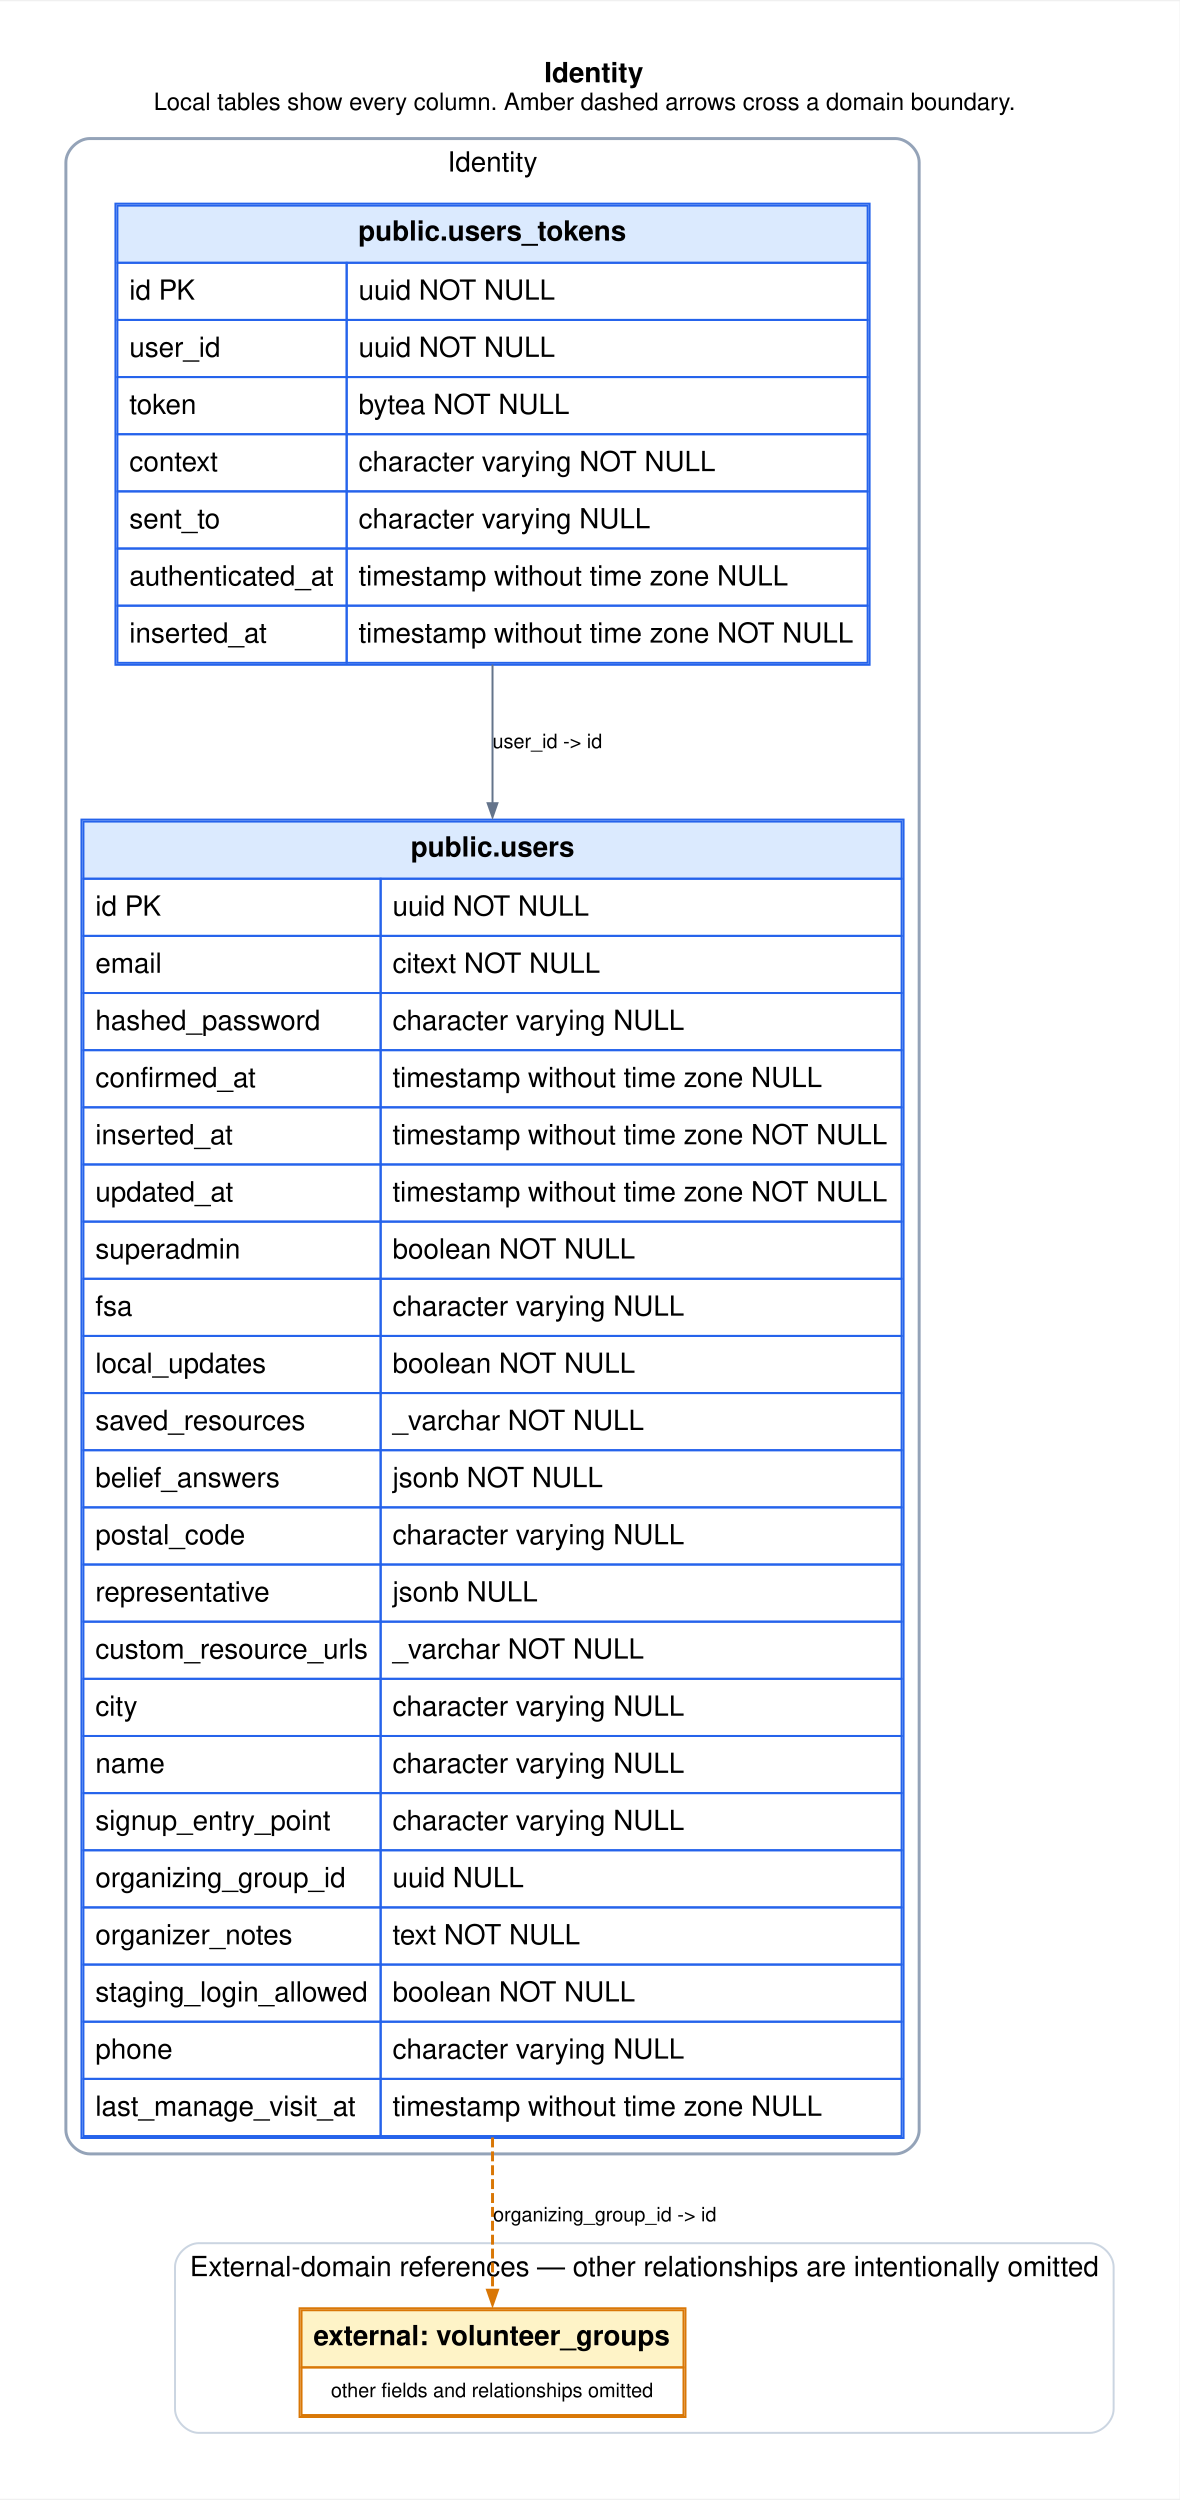
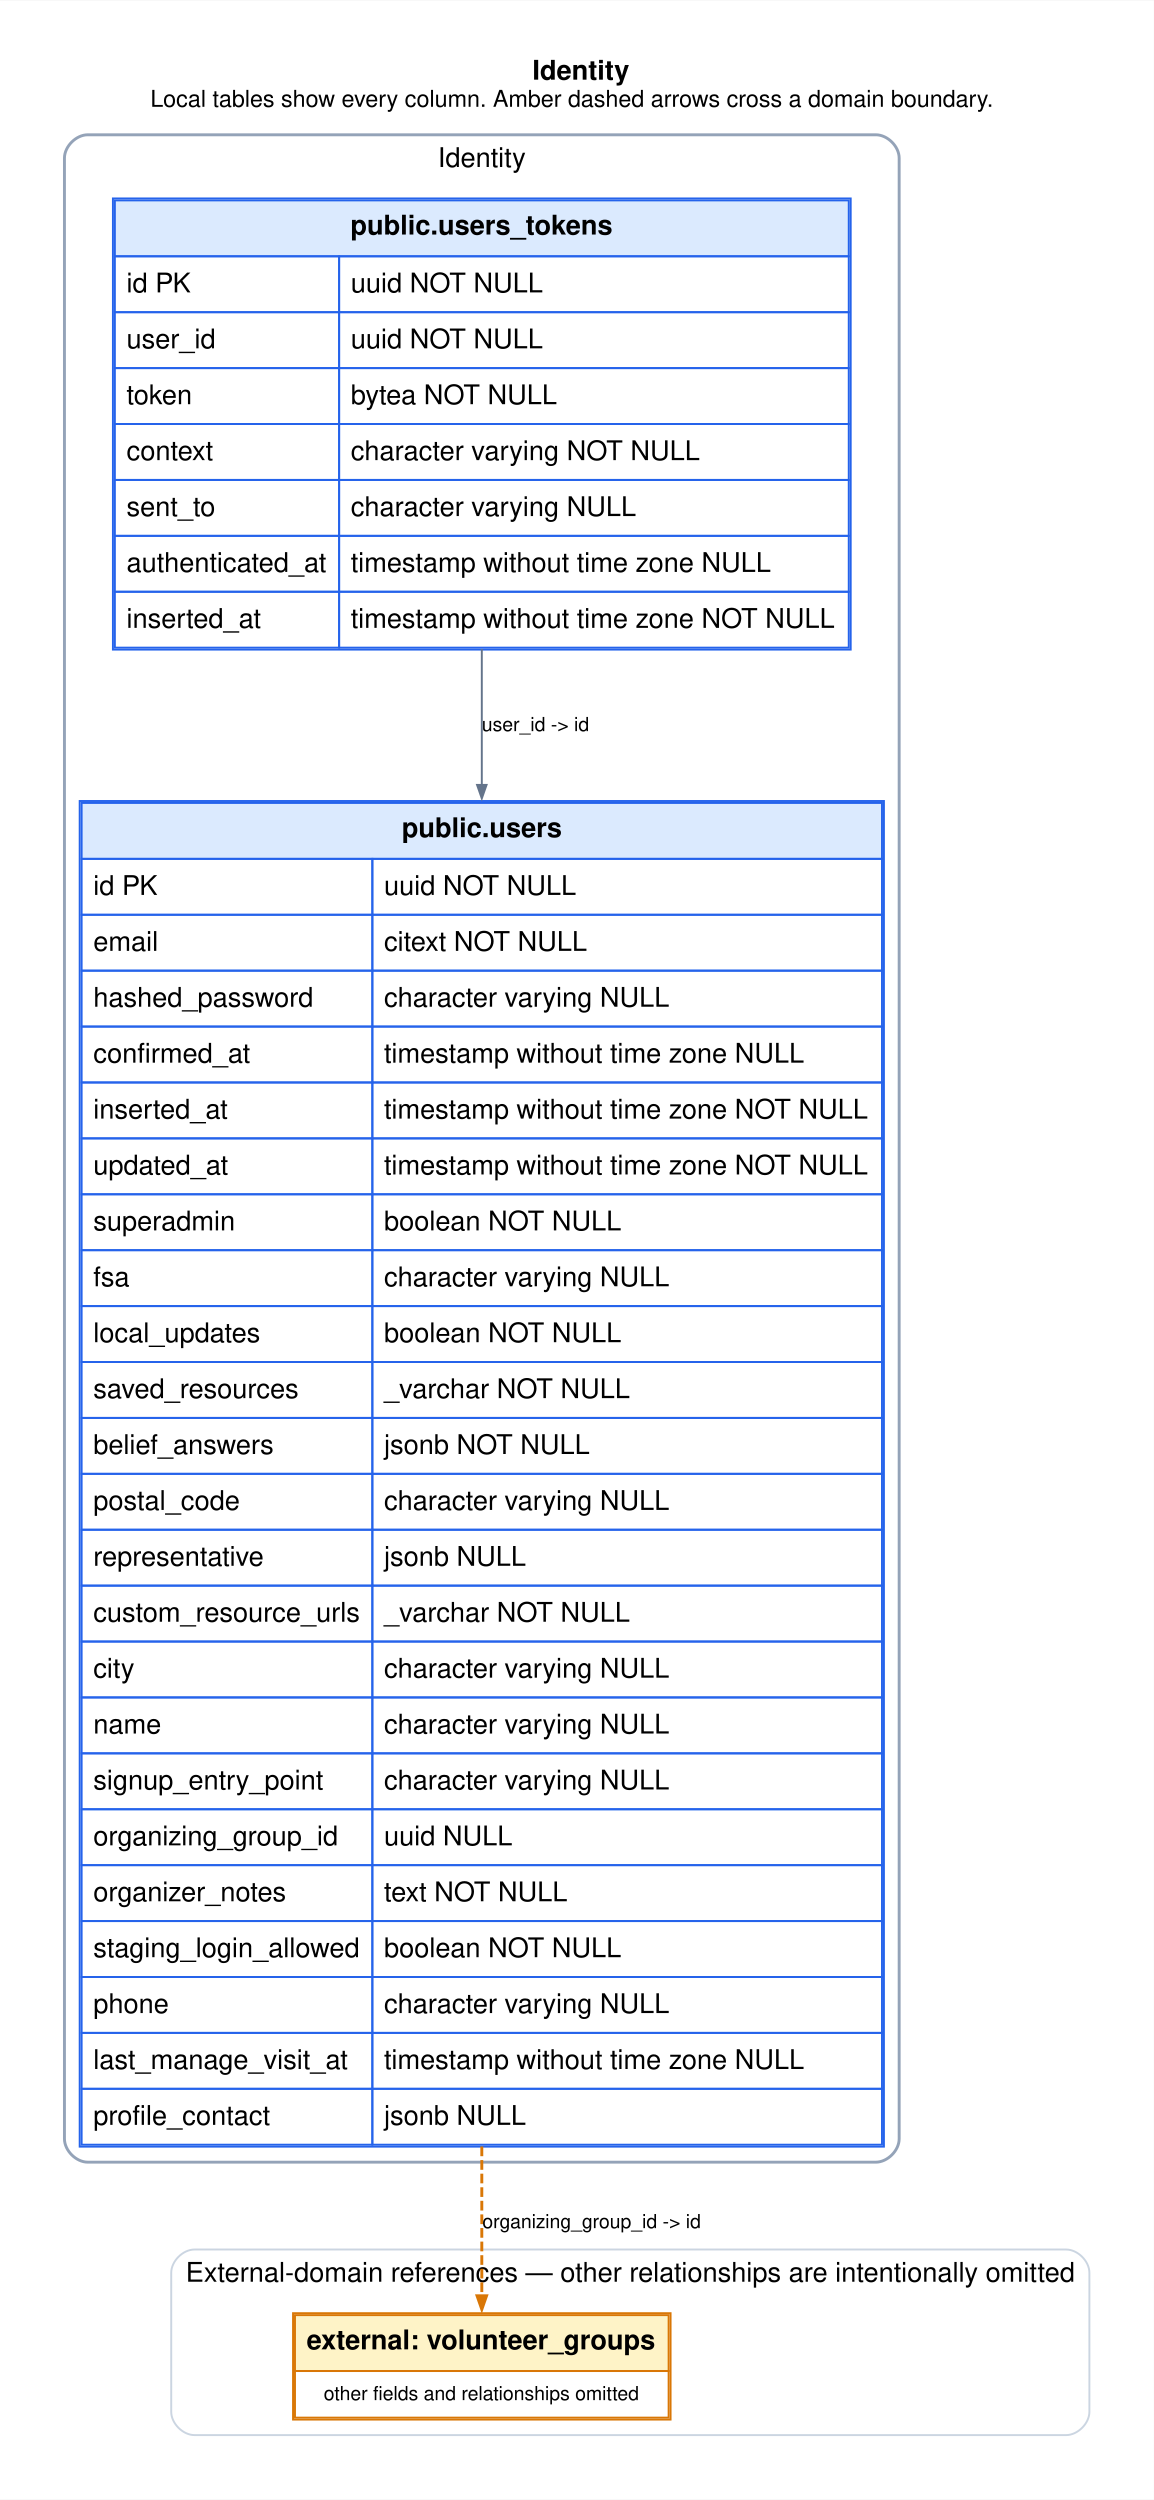
- <svg xmlns="http://www.w3.org/2000/svg" width="594pt" height="1259pt" viewBox="0.00 0.00 594.40 1258.60">
-   <g id="graph0" class="graph" transform="scale(1 1) rotate(0) translate(25.2 1233.4)">
-     <polygon fill="white" stroke="none" points="-25.2,25.2 -25.2,-1233.4 569.2,-1233.4 569.2,25.2 -25.2,25.2" />
-     <text text-anchor="start" x="245.17" y="-1192.6" font-family="Helvetica,sans-Serif" font-size="14.00"> </text>
-     <text text-anchor="start" x="249.06" y="-1192.6" font-family="Helvetica,sans-Serif" font-weight="bold" font-size="14.00">Identity</text>
-     <text text-anchor="start" x="52.28" y="-1178.6" font-family="Helvetica,sans-Serif" font-size="12.00">Local tables show every column. Amber dashed arrows cross a domain boundary.</text>
-     <text text-anchor="start" x="487.83" y="-1178.6" font-family="Helvetica,sans-Serif" font-size="14.00"> </text>
+ <svg xmlns="http://www.w3.org/2000/svg" width="594pt" height="1287pt" viewBox="0.00 0.00 594.40 1287.40">
+   <g id="graph0" class="graph" transform="scale(1 1) rotate(0) translate(25.2 1262.2)">
+     <polygon fill="white" stroke="none" points="-25.2,25.2 -25.2,-1262.2 569.2,-1262.2 569.2,25.2 -25.2,25.2" />
+     <text text-anchor="start" x="245.17" y="-1221.4" font-family="Helvetica,sans-Serif" font-size="14.00"> </text>
+     <text text-anchor="start" x="249.06" y="-1221.4" font-family="Helvetica,sans-Serif" font-weight="bold" font-size="14.00">Identity</text>
+     <text text-anchor="start" x="52.28" y="-1207.4" font-family="Helvetica,sans-Serif" font-size="12.00">Local tables show every column. Amber dashed arrows cross a domain boundary.</text>
+     <text text-anchor="start" x="487.83" y="-1207.4" font-family="Helvetica,sans-Serif" font-size="14.00"> </text>
    <g id="clust1" class="cluster">
-       <path fill="white" stroke="#94a3b8" stroke-width="1.5" d="M20,-148.6C20,-148.6 426,-148.6 426,-148.6 432,-148.6 438,-154.6 438,-160.6 438,-160.6 438,-1152.2 438,-1152.2 438,-1158.2 432,-1164.2 426,-1164.2 426,-1164.2 20,-1164.2 20,-1164.2 14,-1164.2 8,-1158.2 8,-1152.2 8,-1152.2 8,-160.6 8,-160.6 8,-154.6 14,-148.6 20,-148.6" />
-       <text text-anchor="middle" x="223" y="-1147.6" font-family="Helvetica,sans-Serif" font-size="14.00">Identity</text>
+       <path fill="white" stroke="#94a3b8" stroke-width="1.5" d="M20,-148.6C20,-148.6 426,-148.6 426,-148.6 432,-148.6 438,-154.6 438,-160.6 438,-160.6 438,-1181 438,-1181 438,-1187 432,-1193 426,-1193 426,-1193 20,-1193 20,-1193 14,-1193 8,-1187 8,-1181 8,-1181 8,-160.6 8,-160.6 8,-154.6 14,-148.6 20,-148.6" />
+       <text text-anchor="middle" x="223" y="-1176.4" font-family="Helvetica,sans-Serif" font-size="14.00">Identity</text>
    </g>
    <g id="clust2" class="cluster">
      <path fill="white" stroke="#cbd5e1" d="M75,-8C75,-8 524,-8 524,-8 530,-8 536,-14 536,-20 536,-20 536,-91.6 536,-91.6 536,-97.6 530,-103.6 524,-103.6 524,-103.6 75,-103.6 75,-103.6 69,-103.6 63,-97.6 63,-91.6 63,-91.6 63,-20 63,-20 63,-14 69,-8 75,-8" />
      <text text-anchor="middle" x="299.5" y="-87" font-family="Helvetica,sans-Serif" font-size="14.00">External-domain references — other relationships are intentionally omitted</text>
    </g>
    <g id="node1" class="node">
-       <polygon fill="#dbeafe" stroke="none" points="16.85,-791.2 16.85,-820 429.15,-820 429.15,-791.2 16.85,-791.2" />
-       <polygon fill="none" stroke="#2563eb" points="16.85,-791.2 16.85,-820 429.15,-820 429.15,-791.2 16.85,-791.2" />
-       <text text-anchor="start" x="181.77" y="-802.4" font-family="Helvetica,sans-Serif" font-weight="bold" font-size="14.00">public.users</text>
+       <polygon fill="#dbeafe" stroke="none" points="16.85,-820 16.85,-848.8 429.15,-848.8 429.15,-820 16.85,-820" />
+       <polygon fill="none" stroke="#2563eb" points="16.85,-820 16.85,-848.8 429.15,-848.8 429.15,-820 16.85,-820" />
+       <text text-anchor="start" x="181.77" y="-831.2" font-family="Helvetica,sans-Serif" font-weight="bold" font-size="14.00">public.users</text>
+       <polygon fill="none" stroke="#2563eb" points="16.85,-791.2 16.85,-820 166.62,-820 166.62,-791.2 16.85,-791.2" />
+       <text text-anchor="start" x="22.85" y="-801.4" font-family="Helvetica,sans-Serif" font-size="14.00">id PK</text>
+       <polygon fill="none" stroke="#2563eb" points="166.62,-791.2 166.62,-820 429.15,-820 429.15,-791.2 166.62,-791.2" />
+       <text text-anchor="start" x="172.62" y="-801.4" font-family="Helvetica,sans-Serif" font-size="14.00">uuid NOT NULL</text>
      <polygon fill="none" stroke="#2563eb" points="16.85,-762.4 16.85,-791.2 166.62,-791.2 166.62,-762.4 16.85,-762.4" />
-       <text text-anchor="start" x="22.85" y="-772.6" font-family="Helvetica,sans-Serif" font-size="14.00">id PK</text>
+       <text text-anchor="start" x="22.85" y="-772.6" font-family="Helvetica,sans-Serif" font-size="14.00">email</text>
      <polygon fill="none" stroke="#2563eb" points="166.62,-762.4 166.62,-791.2 429.15,-791.2 429.15,-762.4 166.62,-762.4" />
-       <text text-anchor="start" x="172.62" y="-772.6" font-family="Helvetica,sans-Serif" font-size="14.00">uuid NOT NULL</text>
+       <text text-anchor="start" x="172.62" y="-772.6" font-family="Helvetica,sans-Serif" font-size="14.00">citext NOT NULL</text>
      <polygon fill="none" stroke="#2563eb" points="16.85,-733.6 16.85,-762.4 166.62,-762.4 166.62,-733.6 16.85,-733.6" />
-       <text text-anchor="start" x="22.85" y="-743.8" font-family="Helvetica,sans-Serif" font-size="14.00">email</text>
+       <text text-anchor="start" x="22.85" y="-743.8" font-family="Helvetica,sans-Serif" font-size="14.00">hashed_password</text>
      <polygon fill="none" stroke="#2563eb" points="166.62,-733.6 166.62,-762.4 429.15,-762.4 429.15,-733.6 166.62,-733.6" />
-       <text text-anchor="start" x="172.62" y="-743.8" font-family="Helvetica,sans-Serif" font-size="14.00">citext NOT NULL</text>
+       <text text-anchor="start" x="172.62" y="-743.8" font-family="Helvetica,sans-Serif" font-size="14.00">character varying NULL</text>
      <polygon fill="none" stroke="#2563eb" points="16.85,-704.8 16.85,-733.6 166.62,-733.6 166.62,-704.8 16.85,-704.8" />
-       <text text-anchor="start" x="22.85" y="-715" font-family="Helvetica,sans-Serif" font-size="14.00">hashed_password</text>
+       <text text-anchor="start" x="22.85" y="-715" font-family="Helvetica,sans-Serif" font-size="14.00">confirmed_at</text>
      <polygon fill="none" stroke="#2563eb" points="166.62,-704.8 166.62,-733.6 429.15,-733.6 429.15,-704.8 166.62,-704.8" />
-       <text text-anchor="start" x="172.62" y="-715" font-family="Helvetica,sans-Serif" font-size="14.00">character varying NULL</text>
+       <text text-anchor="start" x="172.62" y="-715" font-family="Helvetica,sans-Serif" font-size="14.00">timestamp without time zone NULL</text>
      <polygon fill="none" stroke="#2563eb" points="16.85,-676 16.85,-704.8 166.62,-704.8 166.62,-676 16.85,-676" />
-       <text text-anchor="start" x="22.85" y="-686.2" font-family="Helvetica,sans-Serif" font-size="14.00">confirmed_at</text>
+       <text text-anchor="start" x="22.85" y="-686.2" font-family="Helvetica,sans-Serif" font-size="14.00">inserted_at</text>
      <polygon fill="none" stroke="#2563eb" points="166.62,-676 166.62,-704.8 429.15,-704.8 429.15,-676 166.62,-676" />
-       <text text-anchor="start" x="172.62" y="-686.2" font-family="Helvetica,sans-Serif" font-size="14.00">timestamp without time zone NULL</text>
+       <text text-anchor="start" x="172.62" y="-686.2" font-family="Helvetica,sans-Serif" font-size="14.00">timestamp without time zone NOT NULL</text>
      <polygon fill="none" stroke="#2563eb" points="16.85,-647.2 16.85,-676 166.62,-676 166.62,-647.2 16.85,-647.2" />
-       <text text-anchor="start" x="22.85" y="-657.4" font-family="Helvetica,sans-Serif" font-size="14.00">inserted_at</text>
+       <text text-anchor="start" x="22.85" y="-657.4" font-family="Helvetica,sans-Serif" font-size="14.00">updated_at</text>
      <polygon fill="none" stroke="#2563eb" points="166.62,-647.2 166.62,-676 429.15,-676 429.15,-647.2 166.62,-647.2" />
      <text text-anchor="start" x="172.62" y="-657.4" font-family="Helvetica,sans-Serif" font-size="14.00">timestamp without time zone NOT NULL</text>
      <polygon fill="none" stroke="#2563eb" points="16.85,-618.4 16.85,-647.2 166.62,-647.2 166.62,-618.4 16.85,-618.4" />
-       <text text-anchor="start" x="22.85" y="-628.6" font-family="Helvetica,sans-Serif" font-size="14.00">updated_at</text>
+       <text text-anchor="start" x="22.85" y="-628.6" font-family="Helvetica,sans-Serif" font-size="14.00">superadmin</text>
      <polygon fill="none" stroke="#2563eb" points="166.62,-618.4 166.62,-647.2 429.15,-647.2 429.15,-618.4 166.62,-618.4" />
-       <text text-anchor="start" x="172.62" y="-628.6" font-family="Helvetica,sans-Serif" font-size="14.00">timestamp without time zone NOT NULL</text>
+       <text text-anchor="start" x="172.62" y="-628.6" font-family="Helvetica,sans-Serif" font-size="14.00">boolean NOT NULL</text>
      <polygon fill="none" stroke="#2563eb" points="16.85,-589.6 16.85,-618.4 166.62,-618.4 166.62,-589.6 16.85,-589.6" />
-       <text text-anchor="start" x="22.85" y="-599.8" font-family="Helvetica,sans-Serif" font-size="14.00">superadmin</text>
+       <text text-anchor="start" x="22.85" y="-599.8" font-family="Helvetica,sans-Serif" font-size="14.00">fsa</text>
      <polygon fill="none" stroke="#2563eb" points="166.62,-589.6 166.62,-618.4 429.15,-618.4 429.15,-589.6 166.62,-589.6" />
-       <text text-anchor="start" x="172.62" y="-599.8" font-family="Helvetica,sans-Serif" font-size="14.00">boolean NOT NULL</text>
+       <text text-anchor="start" x="172.62" y="-599.8" font-family="Helvetica,sans-Serif" font-size="14.00">character varying NULL</text>
      <polygon fill="none" stroke="#2563eb" points="16.85,-560.8 16.85,-589.6 166.62,-589.6 166.62,-560.8 16.85,-560.8" />
-       <text text-anchor="start" x="22.85" y="-571" font-family="Helvetica,sans-Serif" font-size="14.00">fsa</text>
+       <text text-anchor="start" x="22.85" y="-571" font-family="Helvetica,sans-Serif" font-size="14.00">local_updates</text>
      <polygon fill="none" stroke="#2563eb" points="166.62,-560.8 166.62,-589.6 429.15,-589.6 429.15,-560.8 166.62,-560.8" />
-       <text text-anchor="start" x="172.62" y="-571" font-family="Helvetica,sans-Serif" font-size="14.00">character varying NULL</text>
+       <text text-anchor="start" x="172.62" y="-571" font-family="Helvetica,sans-Serif" font-size="14.00">boolean NOT NULL</text>
      <polygon fill="none" stroke="#2563eb" points="16.85,-532 16.85,-560.8 166.62,-560.8 166.62,-532 16.85,-532" />
-       <text text-anchor="start" x="22.85" y="-542.2" font-family="Helvetica,sans-Serif" font-size="14.00">local_updates</text>
+       <text text-anchor="start" x="22.85" y="-542.2" font-family="Helvetica,sans-Serif" font-size="14.00">saved_resources</text>
      <polygon fill="none" stroke="#2563eb" points="166.62,-532 166.62,-560.8 429.15,-560.8 429.15,-532 166.62,-532" />
-       <text text-anchor="start" x="172.62" y="-542.2" font-family="Helvetica,sans-Serif" font-size="14.00">boolean NOT NULL</text>
+       <text text-anchor="start" x="172.62" y="-542.2" font-family="Helvetica,sans-Serif" font-size="14.00">_varchar NOT NULL</text>
      <polygon fill="none" stroke="#2563eb" points="16.85,-503.2 16.85,-532 166.62,-532 166.62,-503.2 16.85,-503.2" />
-       <text text-anchor="start" x="22.85" y="-513.4" font-family="Helvetica,sans-Serif" font-size="14.00">saved_resources</text>
+       <text text-anchor="start" x="22.85" y="-513.4" font-family="Helvetica,sans-Serif" font-size="14.00">belief_answers</text>
      <polygon fill="none" stroke="#2563eb" points="166.62,-503.2 166.62,-532 429.15,-532 429.15,-503.2 166.62,-503.2" />
-       <text text-anchor="start" x="172.62" y="-513.4" font-family="Helvetica,sans-Serif" font-size="14.00">_varchar NOT NULL</text>
+       <text text-anchor="start" x="172.62" y="-513.4" font-family="Helvetica,sans-Serif" font-size="14.00">jsonb NOT NULL</text>
      <polygon fill="none" stroke="#2563eb" points="16.85,-474.4 16.85,-503.2 166.62,-503.2 166.62,-474.4 16.85,-474.4" />
-       <text text-anchor="start" x="22.85" y="-484.6" font-family="Helvetica,sans-Serif" font-size="14.00">belief_answers</text>
+       <text text-anchor="start" x="22.85" y="-484.6" font-family="Helvetica,sans-Serif" font-size="14.00">postal_code</text>
      <polygon fill="none" stroke="#2563eb" points="166.62,-474.4 166.62,-503.2 429.15,-503.2 429.15,-474.4 166.62,-474.4" />
-       <text text-anchor="start" x="172.62" y="-484.6" font-family="Helvetica,sans-Serif" font-size="14.00">jsonb NOT NULL</text>
+       <text text-anchor="start" x="172.62" y="-484.6" font-family="Helvetica,sans-Serif" font-size="14.00">character varying NULL</text>
      <polygon fill="none" stroke="#2563eb" points="16.85,-445.6 16.85,-474.4 166.62,-474.4 166.62,-445.6 16.85,-445.6" />
-       <text text-anchor="start" x="22.85" y="-455.8" font-family="Helvetica,sans-Serif" font-size="14.00">postal_code</text>
+       <text text-anchor="start" x="22.85" y="-455.8" font-family="Helvetica,sans-Serif" font-size="14.00">representative</text>
      <polygon fill="none" stroke="#2563eb" points="166.62,-445.6 166.62,-474.4 429.15,-474.4 429.15,-445.6 166.62,-445.6" />
-       <text text-anchor="start" x="172.62" y="-455.8" font-family="Helvetica,sans-Serif" font-size="14.00">character varying NULL</text>
+       <text text-anchor="start" x="172.62" y="-455.8" font-family="Helvetica,sans-Serif" font-size="14.00">jsonb NULL</text>
      <polygon fill="none" stroke="#2563eb" points="16.85,-416.8 16.85,-445.6 166.62,-445.6 166.62,-416.8 16.85,-416.8" />
-       <text text-anchor="start" x="22.85" y="-427" font-family="Helvetica,sans-Serif" font-size="14.00">representative</text>
+       <text text-anchor="start" x="22.85" y="-427" font-family="Helvetica,sans-Serif" font-size="14.00">custom_resource_urls</text>
      <polygon fill="none" stroke="#2563eb" points="166.62,-416.8 166.62,-445.6 429.15,-445.6 429.15,-416.8 166.62,-416.8" />
-       <text text-anchor="start" x="172.62" y="-427" font-family="Helvetica,sans-Serif" font-size="14.00">jsonb NULL</text>
+       <text text-anchor="start" x="172.62" y="-427" font-family="Helvetica,sans-Serif" font-size="14.00">_varchar NOT NULL</text>
      <polygon fill="none" stroke="#2563eb" points="16.85,-388 16.85,-416.8 166.62,-416.8 166.62,-388 16.85,-388" />
-       <text text-anchor="start" x="22.85" y="-398.2" font-family="Helvetica,sans-Serif" font-size="14.00">custom_resource_urls</text>
+       <text text-anchor="start" x="22.85" y="-398.2" font-family="Helvetica,sans-Serif" font-size="14.00">city</text>
      <polygon fill="none" stroke="#2563eb" points="166.62,-388 166.62,-416.8 429.15,-416.8 429.15,-388 166.62,-388" />
-       <text text-anchor="start" x="172.62" y="-398.2" font-family="Helvetica,sans-Serif" font-size="14.00">_varchar NOT NULL</text>
+       <text text-anchor="start" x="172.62" y="-398.2" font-family="Helvetica,sans-Serif" font-size="14.00">character varying NULL</text>
      <polygon fill="none" stroke="#2563eb" points="16.85,-359.2 16.85,-388 166.62,-388 166.62,-359.2 16.85,-359.2" />
-       <text text-anchor="start" x="22.85" y="-369.4" font-family="Helvetica,sans-Serif" font-size="14.00">city</text>
+       <text text-anchor="start" x="22.85" y="-369.4" font-family="Helvetica,sans-Serif" font-size="14.00">name</text>
      <polygon fill="none" stroke="#2563eb" points="166.62,-359.2 166.62,-388 429.15,-388 429.15,-359.2 166.62,-359.2" />
      <text text-anchor="start" x="172.62" y="-369.4" font-family="Helvetica,sans-Serif" font-size="14.00">character varying NULL</text>
      <polygon fill="none" stroke="#2563eb" points="16.85,-330.4 16.85,-359.2 166.62,-359.2 166.62,-330.4 16.85,-330.4" />
-       <text text-anchor="start" x="22.85" y="-340.6" font-family="Helvetica,sans-Serif" font-size="14.00">name</text>
+       <text text-anchor="start" x="22.85" y="-340.6" font-family="Helvetica,sans-Serif" font-size="14.00">signup_entry_point</text>
      <polygon fill="none" stroke="#2563eb" points="166.62,-330.4 166.62,-359.2 429.15,-359.2 429.15,-330.4 166.62,-330.4" />
      <text text-anchor="start" x="172.62" y="-340.6" font-family="Helvetica,sans-Serif" font-size="14.00">character varying NULL</text>
      <polygon fill="none" stroke="#2563eb" points="16.85,-301.6 16.85,-330.4 166.62,-330.4 166.62,-301.6 16.85,-301.6" />
-       <text text-anchor="start" x="22.85" y="-311.8" font-family="Helvetica,sans-Serif" font-size="14.00">signup_entry_point</text>
+       <text text-anchor="start" x="22.85" y="-311.8" font-family="Helvetica,sans-Serif" font-size="14.00">organizing_group_id</text>
      <polygon fill="none" stroke="#2563eb" points="166.62,-301.6 166.62,-330.4 429.15,-330.4 429.15,-301.6 166.62,-301.6" />
-       <text text-anchor="start" x="172.62" y="-311.8" font-family="Helvetica,sans-Serif" font-size="14.00">character varying NULL</text>
+       <text text-anchor="start" x="172.62" y="-311.8" font-family="Helvetica,sans-Serif" font-size="14.00">uuid NULL</text>
      <polygon fill="none" stroke="#2563eb" points="16.85,-272.8 16.85,-301.6 166.62,-301.6 166.62,-272.8 16.85,-272.8" />
-       <text text-anchor="start" x="22.85" y="-283" font-family="Helvetica,sans-Serif" font-size="14.00">organizing_group_id</text>
+       <text text-anchor="start" x="22.85" y="-283" font-family="Helvetica,sans-Serif" font-size="14.00">organizer_notes</text>
      <polygon fill="none" stroke="#2563eb" points="166.62,-272.8 166.62,-301.6 429.15,-301.6 429.15,-272.8 166.62,-272.8" />
-       <text text-anchor="start" x="172.62" y="-283" font-family="Helvetica,sans-Serif" font-size="14.00">uuid NULL</text>
+       <text text-anchor="start" x="172.62" y="-283" font-family="Helvetica,sans-Serif" font-size="14.00">text NOT NULL</text>
      <polygon fill="none" stroke="#2563eb" points="16.85,-244 16.85,-272.8 166.62,-272.8 166.62,-244 16.85,-244" />
-       <text text-anchor="start" x="22.85" y="-254.2" font-family="Helvetica,sans-Serif" font-size="14.00">organizer_notes</text>
+       <text text-anchor="start" x="22.85" y="-254.2" font-family="Helvetica,sans-Serif" font-size="14.00">staging_login_allowed</text>
      <polygon fill="none" stroke="#2563eb" points="166.62,-244 166.62,-272.8 429.15,-272.8 429.15,-244 166.62,-244" />
-       <text text-anchor="start" x="172.62" y="-254.2" font-family="Helvetica,sans-Serif" font-size="14.00">text NOT NULL</text>
+       <text text-anchor="start" x="172.62" y="-254.2" font-family="Helvetica,sans-Serif" font-size="14.00">boolean NOT NULL</text>
      <polygon fill="none" stroke="#2563eb" points="16.85,-215.2 16.85,-244 166.62,-244 166.62,-215.2 16.85,-215.2" />
-       <text text-anchor="start" x="22.85" y="-225.4" font-family="Helvetica,sans-Serif" font-size="14.00">staging_login_allowed</text>
+       <text text-anchor="start" x="22.85" y="-225.4" font-family="Helvetica,sans-Serif" font-size="14.00">phone</text>
      <polygon fill="none" stroke="#2563eb" points="166.62,-215.2 166.62,-244 429.15,-244 429.15,-215.2 166.62,-215.2" />
-       <text text-anchor="start" x="172.62" y="-225.4" font-family="Helvetica,sans-Serif" font-size="14.00">boolean NOT NULL</text>
+       <text text-anchor="start" x="172.62" y="-225.4" font-family="Helvetica,sans-Serif" font-size="14.00">character varying NULL</text>
      <polygon fill="none" stroke="#2563eb" points="16.85,-186.4 16.85,-215.2 166.62,-215.2 166.62,-186.4 16.85,-186.4" />
-       <text text-anchor="start" x="22.85" y="-196.6" font-family="Helvetica,sans-Serif" font-size="14.00">phone</text>
+       <text text-anchor="start" x="22.85" y="-196.6" font-family="Helvetica,sans-Serif" font-size="14.00">last_manage_visit_at</text>
      <polygon fill="none" stroke="#2563eb" points="166.62,-186.4 166.62,-215.2 429.15,-215.2 429.15,-186.4 166.62,-186.4" />
-       <text text-anchor="start" x="172.62" y="-196.6" font-family="Helvetica,sans-Serif" font-size="14.00">character varying NULL</text>
+       <text text-anchor="start" x="172.62" y="-196.6" font-family="Helvetica,sans-Serif" font-size="14.00">timestamp without time zone NULL</text>
      <polygon fill="none" stroke="#2563eb" points="16.85,-157.6 16.85,-186.4 166.62,-186.4 166.62,-157.6 16.85,-157.6" />
-       <text text-anchor="start" x="22.85" y="-167.8" font-family="Helvetica,sans-Serif" font-size="14.00">last_manage_visit_at</text>
+       <text text-anchor="start" x="22.85" y="-167.8" font-family="Helvetica,sans-Serif" font-size="14.00">profile_contact</text>
      <polygon fill="none" stroke="#2563eb" points="166.62,-157.6 166.62,-186.4 429.15,-186.4 429.15,-157.6 166.62,-157.6" />
-       <text text-anchor="start" x="172.62" y="-167.8" font-family="Helvetica,sans-Serif" font-size="14.00">timestamp without time zone NULL</text>
-       <polygon fill="none" stroke="#2563eb" points="15.85,-156.6 15.85,-821 430.15,-821 430.15,-156.6 15.85,-156.6" />
+       <text text-anchor="start" x="172.62" y="-167.8" font-family="Helvetica,sans-Serif" font-size="14.00">jsonb NULL</text>
+       <polygon fill="none" stroke="#2563eb" points="15.85,-156.6 15.85,-849.8 430.15,-849.8 430.15,-156.6 15.85,-156.6" />
    </g>
    <g id="node3" class="node">
      <polygon fill="#fef3c7" stroke="none" points="126.76,-41 126.76,-69.8 319.24,-69.8 319.24,-41 126.76,-41" />
      <polygon fill="none" stroke="#d97706" points="126.76,-41 126.76,-69.8 319.24,-69.8 319.24,-41 126.76,-41" />
      <text text-anchor="start" x="132.76" y="-52.2" font-family="Helvetica,sans-Serif" font-weight="bold" font-size="14.00">external: volunteer_groups</text>
      <polygon fill="none" stroke="#d97706" points="126.76,-17 126.76,-41 319.24,-41 319.24,-17 126.76,-17" />
      <text text-anchor="start" x="141.56" y="-26" font-family="Helvetica,sans-Serif" font-size="10.00">other fields and relationships omitted</text>
      <polygon fill="none" stroke="#d97706" points="125.76,-16 125.76,-70.8 320.24,-70.8 320.24,-16 125.76,-16" />
    </g>
    <g id="edge1" class="edge">
-       <path fill="none" stroke="#d97706" stroke-width="1.5" stroke-dasharray="5,2" d="M223,-156.86C223,-126.36 223,-99.54 223,-79.75" />
-       <polygon fill="#d97706" stroke="#d97706" stroke-width="1.5" points="225.45,-79.88 223,-72.88 220.55,-79.88 225.45,-79.88" />
+       <path fill="none" stroke="#d97706" stroke-width="1.5" stroke-dasharray="5,2" d="M223,-156.68C223,-126.11 223,-99.32 223,-79.59" />
+       <polygon fill="#d97706" stroke="#d97706" stroke-width="1.5" points="225.45,-79.75 223,-72.75 220.55,-79.75 225.45,-79.75" />
      <text text-anchor="middle" x="279.57" y="-114.6" font-family="Helvetica,sans-Serif" font-size="10.00">organizing_group_id -&gt; id</text>
    </g>
    <g id="node2" class="node">
-       <polygon fill="#dbeafe" stroke="none" points="33.97,-1101.6 33.97,-1130.4 412.03,-1130.4 412.03,-1101.6 33.97,-1101.6" />
-       <polygon fill="none" stroke="#2563eb" points="33.97,-1101.6 33.97,-1130.4 412.03,-1130.4 412.03,-1101.6 33.97,-1101.6" />
-       <text text-anchor="start" x="155.31" y="-1112.8" font-family="Helvetica,sans-Serif" font-weight="bold" font-size="14.00">public.users_tokens</text>
+       <polygon fill="#dbeafe" stroke="none" points="33.97,-1130.4 33.97,-1159.2 412.03,-1159.2 412.03,-1130.4 33.97,-1130.4" />
+       <polygon fill="none" stroke="#2563eb" points="33.97,-1130.4 33.97,-1159.2 412.03,-1159.2 412.03,-1130.4 33.97,-1130.4" />
+       <text text-anchor="start" x="155.31" y="-1141.6" font-family="Helvetica,sans-Serif" font-weight="bold" font-size="14.00">public.users_tokens</text>
+       <polygon fill="none" stroke="#2563eb" points="33.97,-1101.6 33.97,-1130.4 149.5,-1130.4 149.5,-1101.6 33.97,-1101.6" />
+       <text text-anchor="start" x="39.97" y="-1111.8" font-family="Helvetica,sans-Serif" font-size="14.00">id PK</text>
+       <polygon fill="none" stroke="#2563eb" points="149.5,-1101.6 149.5,-1130.4 412.03,-1130.4 412.03,-1101.6 149.5,-1101.6" />
+       <text text-anchor="start" x="155.5" y="-1111.8" font-family="Helvetica,sans-Serif" font-size="14.00">uuid NOT NULL</text>
      <polygon fill="none" stroke="#2563eb" points="33.97,-1072.8 33.97,-1101.6 149.5,-1101.6 149.5,-1072.8 33.97,-1072.8" />
-       <text text-anchor="start" x="39.97" y="-1083" font-family="Helvetica,sans-Serif" font-size="14.00">id PK</text>
+       <text text-anchor="start" x="39.97" y="-1083" font-family="Helvetica,sans-Serif" font-size="14.00">user_id</text>
      <polygon fill="none" stroke="#2563eb" points="149.5,-1072.8 149.5,-1101.6 412.03,-1101.6 412.03,-1072.8 149.5,-1072.8" />
      <text text-anchor="start" x="155.5" y="-1083" font-family="Helvetica,sans-Serif" font-size="14.00">uuid NOT NULL</text>
      <polygon fill="none" stroke="#2563eb" points="33.97,-1044 33.97,-1072.8 149.5,-1072.8 149.5,-1044 33.97,-1044" />
-       <text text-anchor="start" x="39.97" y="-1054.2" font-family="Helvetica,sans-Serif" font-size="14.00">user_id</text>
+       <text text-anchor="start" x="39.97" y="-1054.2" font-family="Helvetica,sans-Serif" font-size="14.00">token</text>
      <polygon fill="none" stroke="#2563eb" points="149.5,-1044 149.5,-1072.8 412.03,-1072.8 412.03,-1044 149.5,-1044" />
-       <text text-anchor="start" x="155.5" y="-1054.2" font-family="Helvetica,sans-Serif" font-size="14.00">uuid NOT NULL</text>
+       <text text-anchor="start" x="155.5" y="-1054.2" font-family="Helvetica,sans-Serif" font-size="14.00">bytea NOT NULL</text>
      <polygon fill="none" stroke="#2563eb" points="33.97,-1015.2 33.97,-1044 149.5,-1044 149.5,-1015.2 33.97,-1015.2" />
-       <text text-anchor="start" x="39.97" y="-1025.4" font-family="Helvetica,sans-Serif" font-size="14.00">token</text>
+       <text text-anchor="start" x="39.97" y="-1025.4" font-family="Helvetica,sans-Serif" font-size="14.00">context</text>
      <polygon fill="none" stroke="#2563eb" points="149.5,-1015.2 149.5,-1044 412.03,-1044 412.03,-1015.2 149.5,-1015.2" />
-       <text text-anchor="start" x="155.5" y="-1025.4" font-family="Helvetica,sans-Serif" font-size="14.00">bytea NOT NULL</text>
+       <text text-anchor="start" x="155.5" y="-1025.4" font-family="Helvetica,sans-Serif" font-size="14.00">character varying NOT NULL</text>
      <polygon fill="none" stroke="#2563eb" points="33.97,-986.4 33.97,-1015.2 149.5,-1015.2 149.5,-986.4 33.97,-986.4" />
-       <text text-anchor="start" x="39.97" y="-996.6" font-family="Helvetica,sans-Serif" font-size="14.00">context</text>
+       <text text-anchor="start" x="39.97" y="-996.6" font-family="Helvetica,sans-Serif" font-size="14.00">sent_to</text>
      <polygon fill="none" stroke="#2563eb" points="149.5,-986.4 149.5,-1015.2 412.03,-1015.2 412.03,-986.4 149.5,-986.4" />
-       <text text-anchor="start" x="155.5" y="-996.6" font-family="Helvetica,sans-Serif" font-size="14.00">character varying NOT NULL</text>
+       <text text-anchor="start" x="155.5" y="-996.6" font-family="Helvetica,sans-Serif" font-size="14.00">character varying NULL</text>
      <polygon fill="none" stroke="#2563eb" points="33.97,-957.6 33.97,-986.4 149.5,-986.4 149.5,-957.6 33.97,-957.6" />
-       <text text-anchor="start" x="39.97" y="-967.8" font-family="Helvetica,sans-Serif" font-size="14.00">sent_to</text>
+       <text text-anchor="start" x="39.97" y="-967.8" font-family="Helvetica,sans-Serif" font-size="14.00">authenticated_at</text>
      <polygon fill="none" stroke="#2563eb" points="149.5,-957.6 149.5,-986.4 412.03,-986.4 412.03,-957.6 149.5,-957.6" />
-       <text text-anchor="start" x="155.5" y="-967.8" font-family="Helvetica,sans-Serif" font-size="14.00">character varying NULL</text>
+       <text text-anchor="start" x="155.5" y="-967.8" font-family="Helvetica,sans-Serif" font-size="14.00">timestamp without time zone NULL</text>
      <polygon fill="none" stroke="#2563eb" points="33.97,-928.8 33.97,-957.6 149.5,-957.6 149.5,-928.8 33.97,-928.8" />
-       <text text-anchor="start" x="39.97" y="-939" font-family="Helvetica,sans-Serif" font-size="14.00">authenticated_at</text>
+       <text text-anchor="start" x="39.97" y="-939" font-family="Helvetica,sans-Serif" font-size="14.00">inserted_at</text>
      <polygon fill="none" stroke="#2563eb" points="149.5,-928.8 149.5,-957.6 412.03,-957.6 412.03,-928.8 149.5,-928.8" />
-       <text text-anchor="start" x="155.5" y="-939" font-family="Helvetica,sans-Serif" font-size="14.00">timestamp without time zone NULL</text>
-       <polygon fill="none" stroke="#2563eb" points="33.97,-900 33.97,-928.8 149.5,-928.8 149.5,-900 33.97,-900" />
-       <text text-anchor="start" x="39.97" y="-910.2" font-family="Helvetica,sans-Serif" font-size="14.00">inserted_at</text>
-       <polygon fill="none" stroke="#2563eb" points="149.5,-900 149.5,-928.8 412.03,-928.8 412.03,-900 149.5,-900" />
-       <text text-anchor="start" x="155.5" y="-910.2" font-family="Helvetica,sans-Serif" font-size="14.00">timestamp without time zone NOT NULL</text>
-       <polygon fill="none" stroke="#2563eb" points="32.97,-899 32.97,-1131.4 413.03,-1131.4 413.03,-899 32.97,-899" />
+       <text text-anchor="start" x="155.5" y="-939" font-family="Helvetica,sans-Serif" font-size="14.00">timestamp without time zone NOT NULL</text>
+       <polygon fill="none" stroke="#2563eb" points="32.97,-927.8 32.97,-1160.2 413.03,-1160.2 413.03,-927.8 32.97,-927.8" />
    </g>
    <g id="edge2" class="edge">
-       <path fill="none" stroke="#64748b" d="M223,-899.12C223,-877.45 223,-853.8 223,-829.15" />
-       <polygon fill="#64748b" stroke="#64748b" points="225.45,-829.26 223,-822.26 220.55,-829.26 225.45,-829.26" />
-       <text text-anchor="middle" x="250.65" y="-857" font-family="Helvetica,sans-Serif" font-size="10.00">user_id -&gt; id</text>
+       <path fill="none" stroke="#64748b" d="M223,-928.07C223,-906.42 223,-882.75 223,-858.02" />
+       <polygon fill="#64748b" stroke="#64748b" points="225.45,-858.11 223,-851.11 220.55,-858.11 225.45,-858.11" />
+       <text text-anchor="middle" x="250.65" y="-885.8" font-family="Helvetica,sans-Serif" font-size="10.00">user_id -&gt; id</text>
    </g>
  </g>
</svg>
